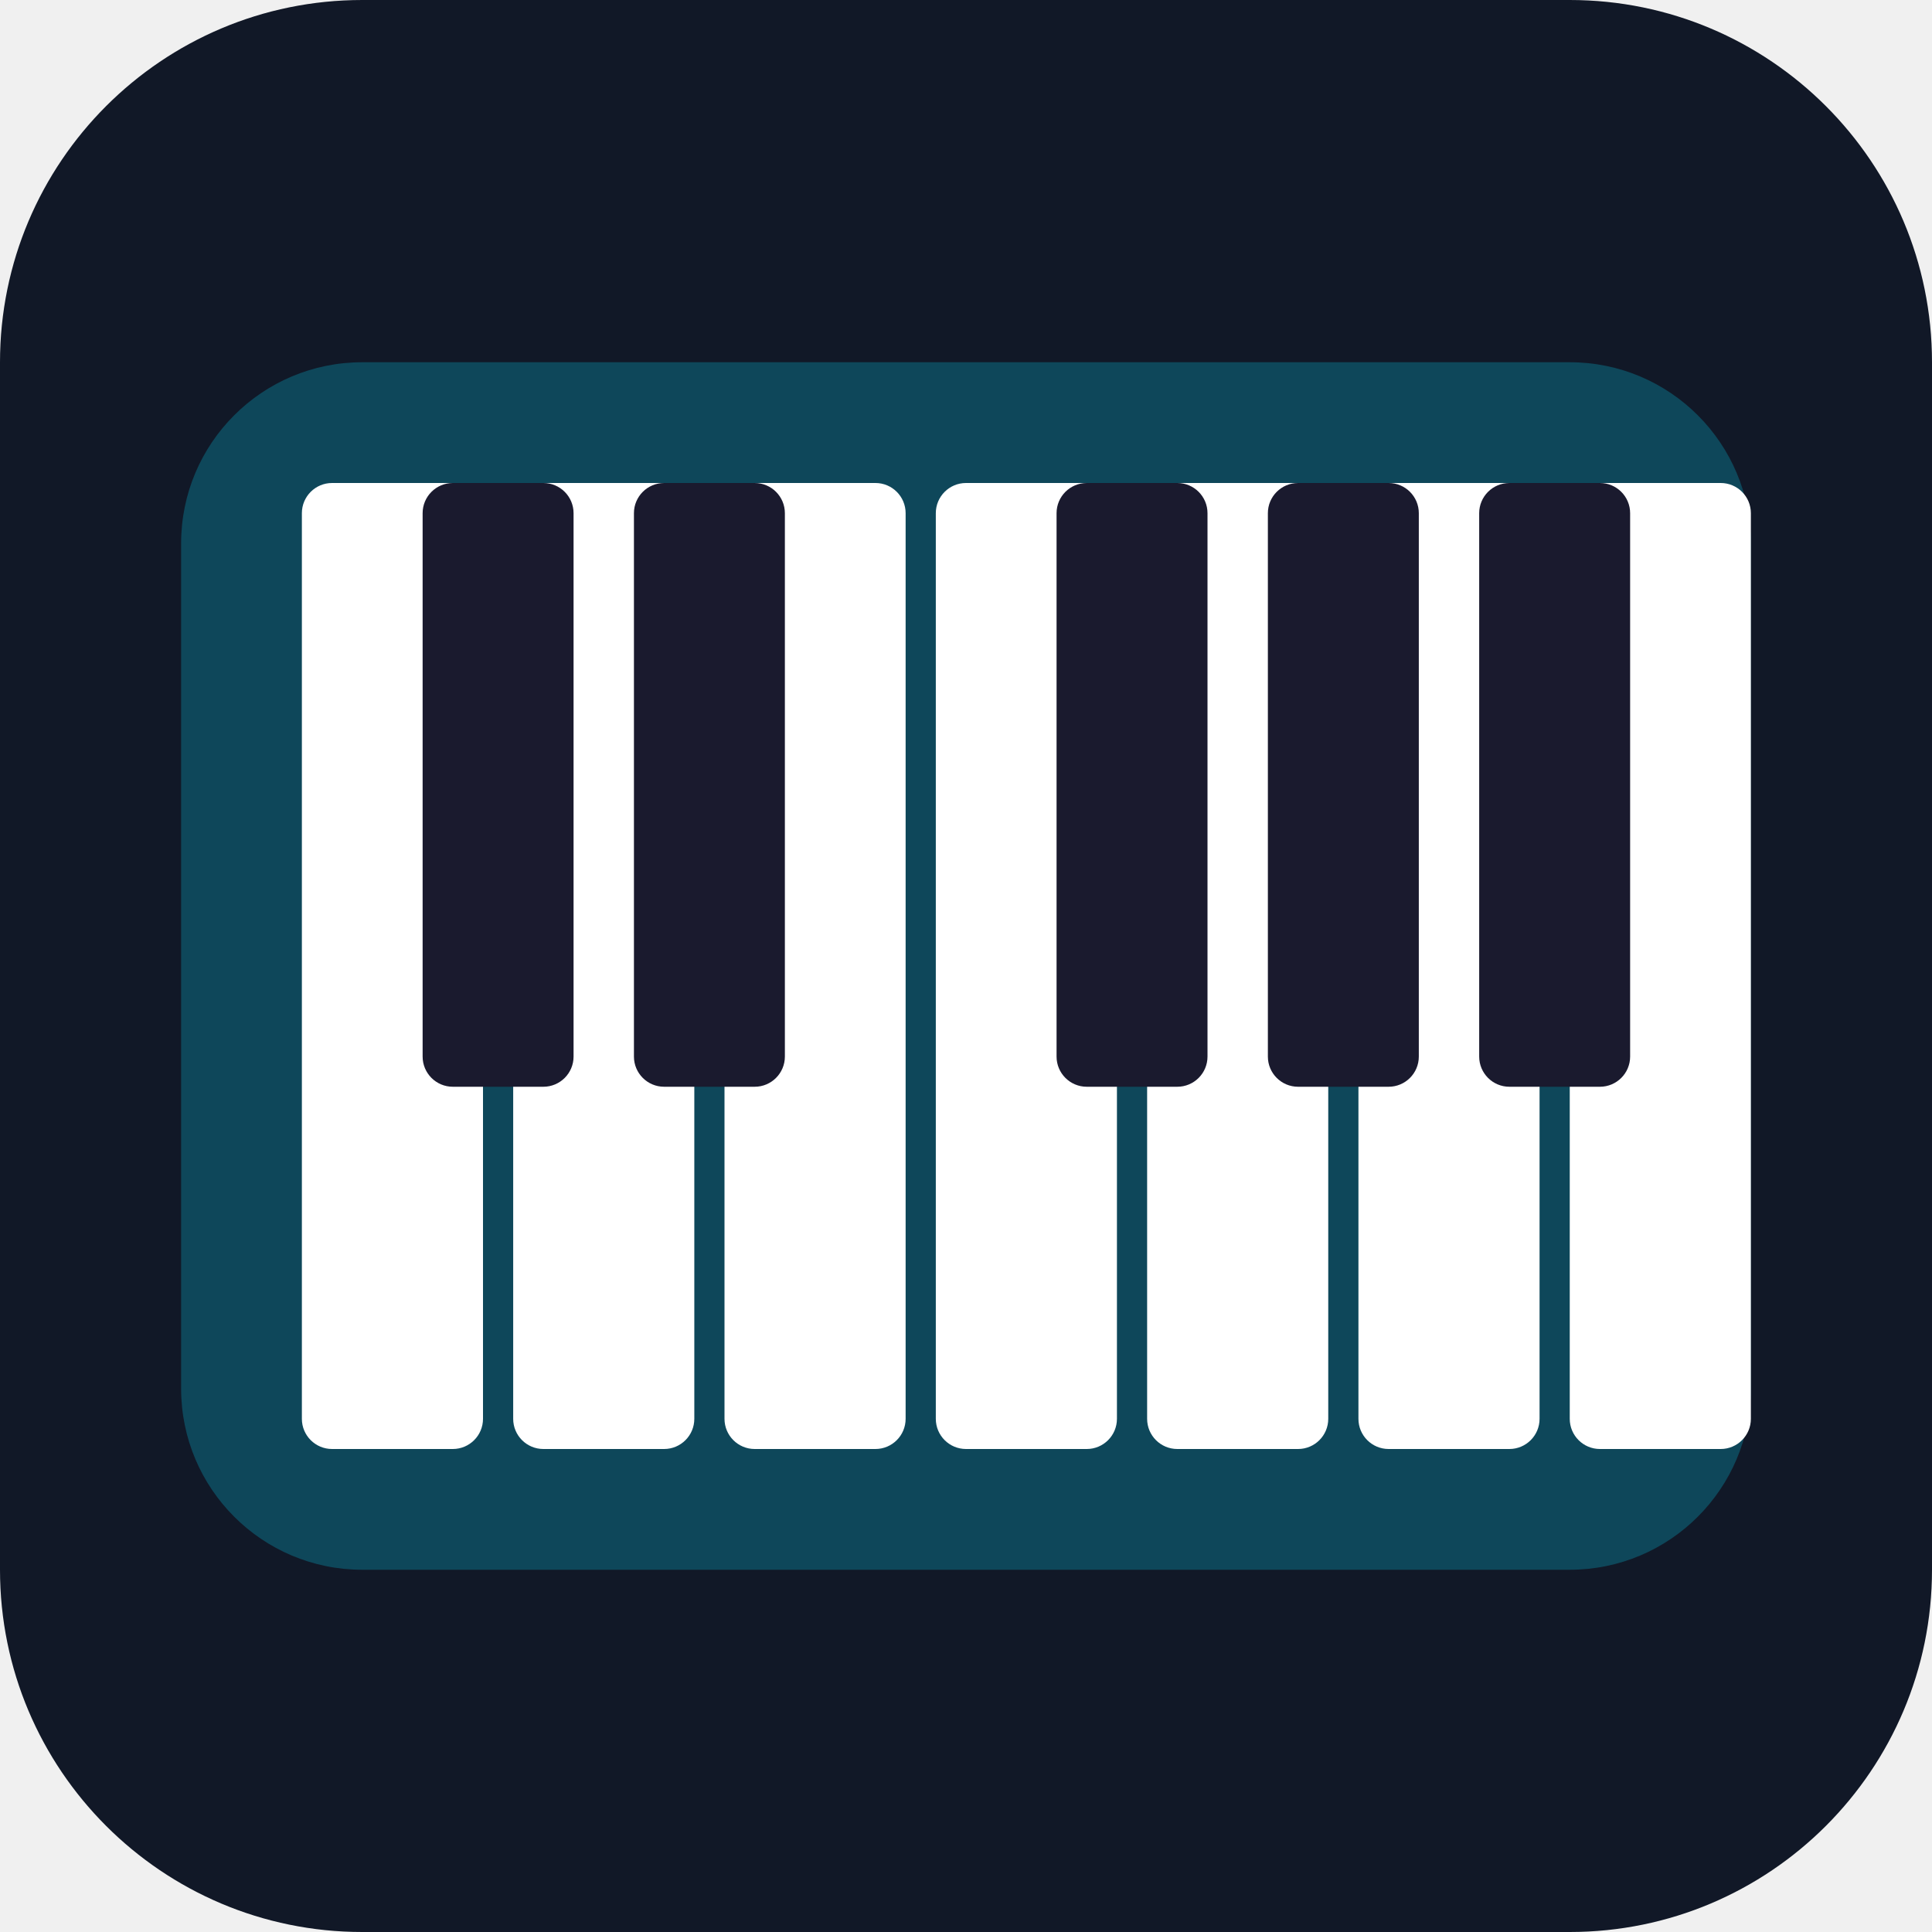
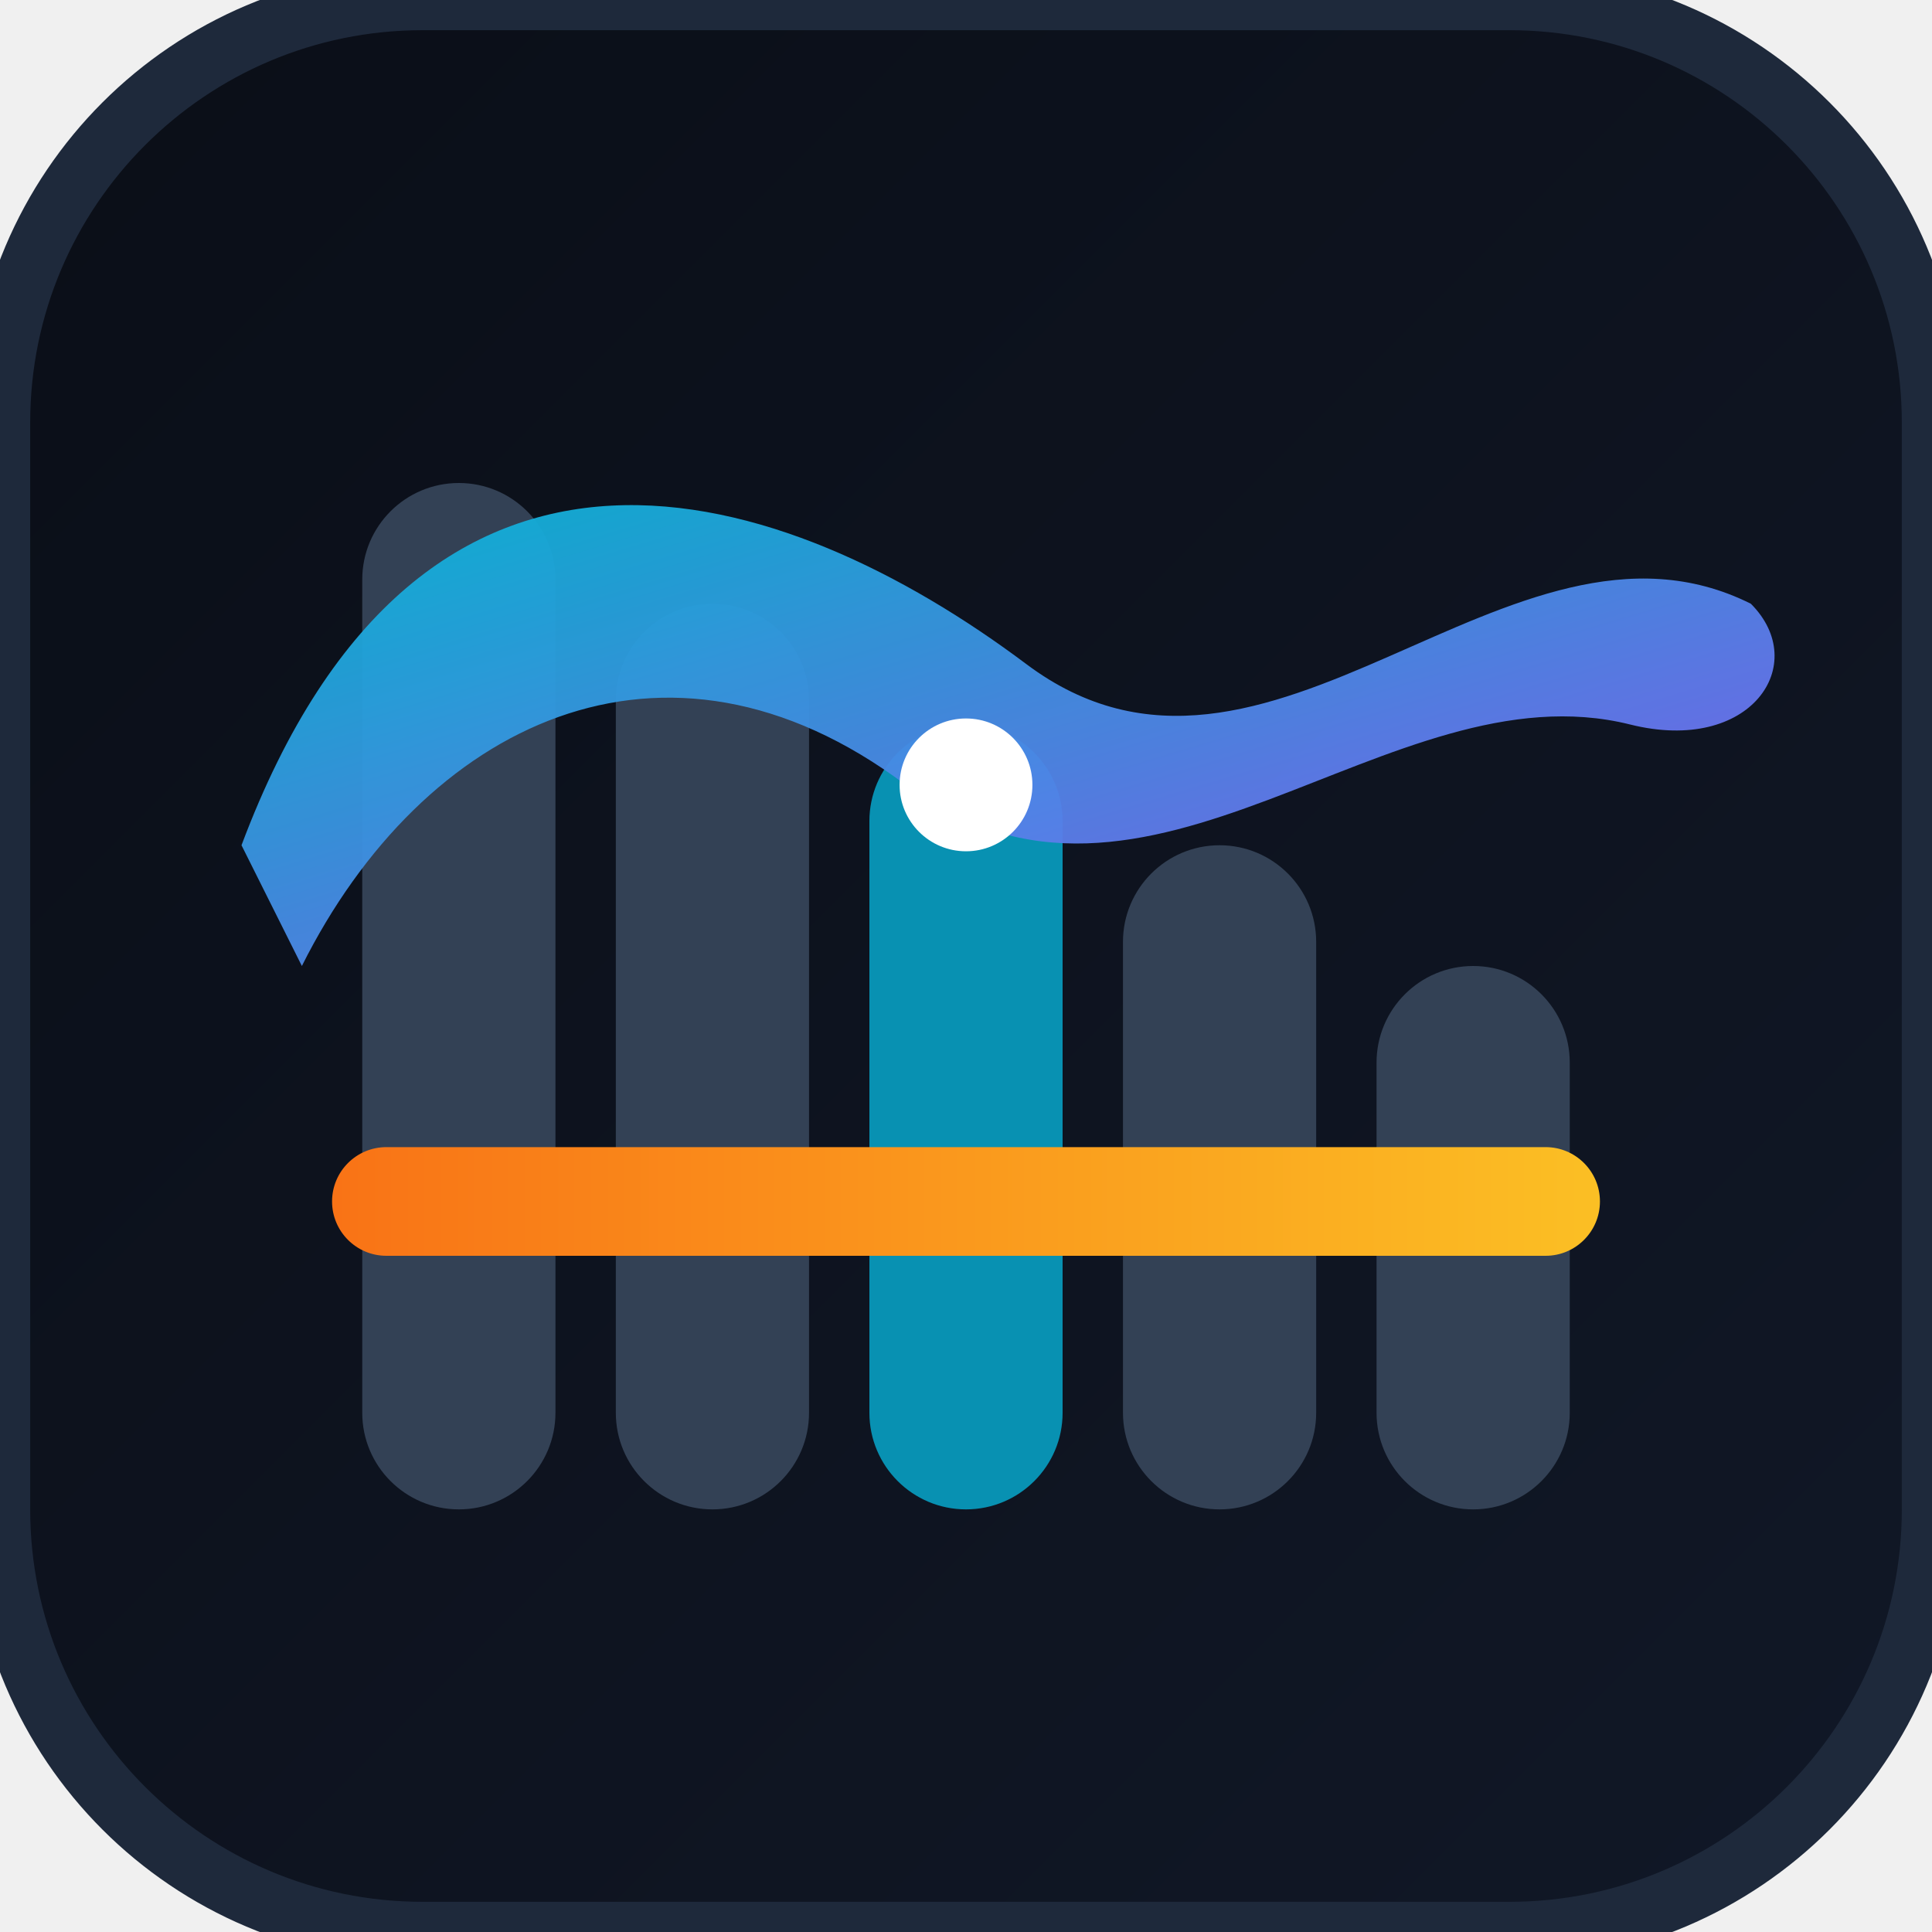
- <svg xmlns="http://www.w3.org/2000/svg" viewBox="0 0 32 32">
-   <style>
-     rect.bg { fill: #111827; }
-     rect.white-key { fill: #ffffff; }
-     rect.black-key { fill: #1a1a2e; }
-     rect.glow { fill: #06b6d4; opacity: 0.3; }
-     @media (prefers-color-scheme: light) {
-       rect.bg { fill: #e2e8f0; }
-       rect.black-key { fill: #0f172a; }
-       rect.glow { fill: #0891b2; opacity: 0.2; }
-     }
-   </style>
-   <rect class="bg" width="32" height="32" rx="6" />
-   <rect class="glow" x="3" y="6" width="26" height="20" rx="3" />
-   <rect class="white-key" x="5" y="8" width="3" height="16" rx="0.5" />
-   <rect class="white-key" x="8.5" y="8" width="3" height="16" rx="0.5" />
-   <rect class="white-key" x="12" y="8" width="3" height="16" rx="0.5" />
-   <rect class="white-key" x="15.5" y="8" width="3" height="16" rx="0.5" />
-   <rect class="white-key" x="19" y="8" width="3" height="16" rx="0.5" />
-   <rect class="white-key" x="22.5" y="8" width="3" height="16" rx="0.5" />
-   <rect class="white-key" x="26" y="8" width="3" height="16" rx="0.5" />
-   <rect class="black-key" x="7" y="8" width="2.5" height="10" rx="0.5" />
-   <rect class="black-key" x="10.5" y="8" width="2.5" height="10" rx="0.5" />
-   <rect class="black-key" x="17.5" y="8" width="2.5" height="10" rx="0.5" />
-   <rect class="black-key" x="21" y="8" width="2.5" height="10" rx="0.5" />
-   <rect class="black-key" x="24.5" y="8" width="2.5" height="10" rx="0.5" />
+ <svg xmlns="http://www.w3.org/2000/svg" viewBox="0 0 32 32" fill="none">
+   <defs>
+     <linearGradient id="favBg" x1="0%" y1="0%" x2="100%" y2="100%">
+       <stop offset="0%" stop-color="#0A0E17" />
+       <stop offset="100%" stop-color="#111827" />
+     </linearGradient>
+     <linearGradient id="favWind" x1="0%" y1="0%" x2="100%" y2="100%">
+       <stop offset="0%" stop-color="#06B6D4" />
+       <stop offset="100%" stop-color="#8B5CF6" />
+     </linearGradient>
+     <linearGradient id="favBand" x1="0%" y1="0%" x2="100%" y2="0%">
+       <stop offset="0%" stop-color="#F97316" />
+       <stop offset="100%" stop-color="#FBBF24" />
+     </linearGradient>
+   </defs>
+   <rect width="32" height="32" rx="7" fill="url(#favBg)" stroke="#1E293B" stroke-width="1" />
+   <rect x="6" y="8" width="3.2" height="17" rx="1.6" fill="#334155" />
+   <rect x="10.2" y="10" width="3.2" height="15" rx="1.6" fill="#334155" />
+   <rect x="14.4" y="12" width="3.2" height="13" rx="1.6" fill="#0891B2" />
+   <rect x="18.6" y="14" width="3.2" height="11" rx="1.6" fill="#334155" />
+   <rect x="22.8" y="16" width="3.2" height="9" rx="1.6" fill="#334155" />
+   <rect x="5.5" y="19" width="21" height="1.8" rx="0.9" fill="url(#favBand)" />
+   <path d="M 4 14 C 7 6, 13 8, 17 11 C 21 14, 25 8, 29 10 C 30 11, 29 12.5, 27 12 C 23 11, 19 16, 15 13 C 11 10, 7 12, 5 16 Z" fill="url(#favWind)" opacity="0.95" />
+   <circle cx="16" cy="13" r="1.1" fill="#FFFFFF" />
</svg>
